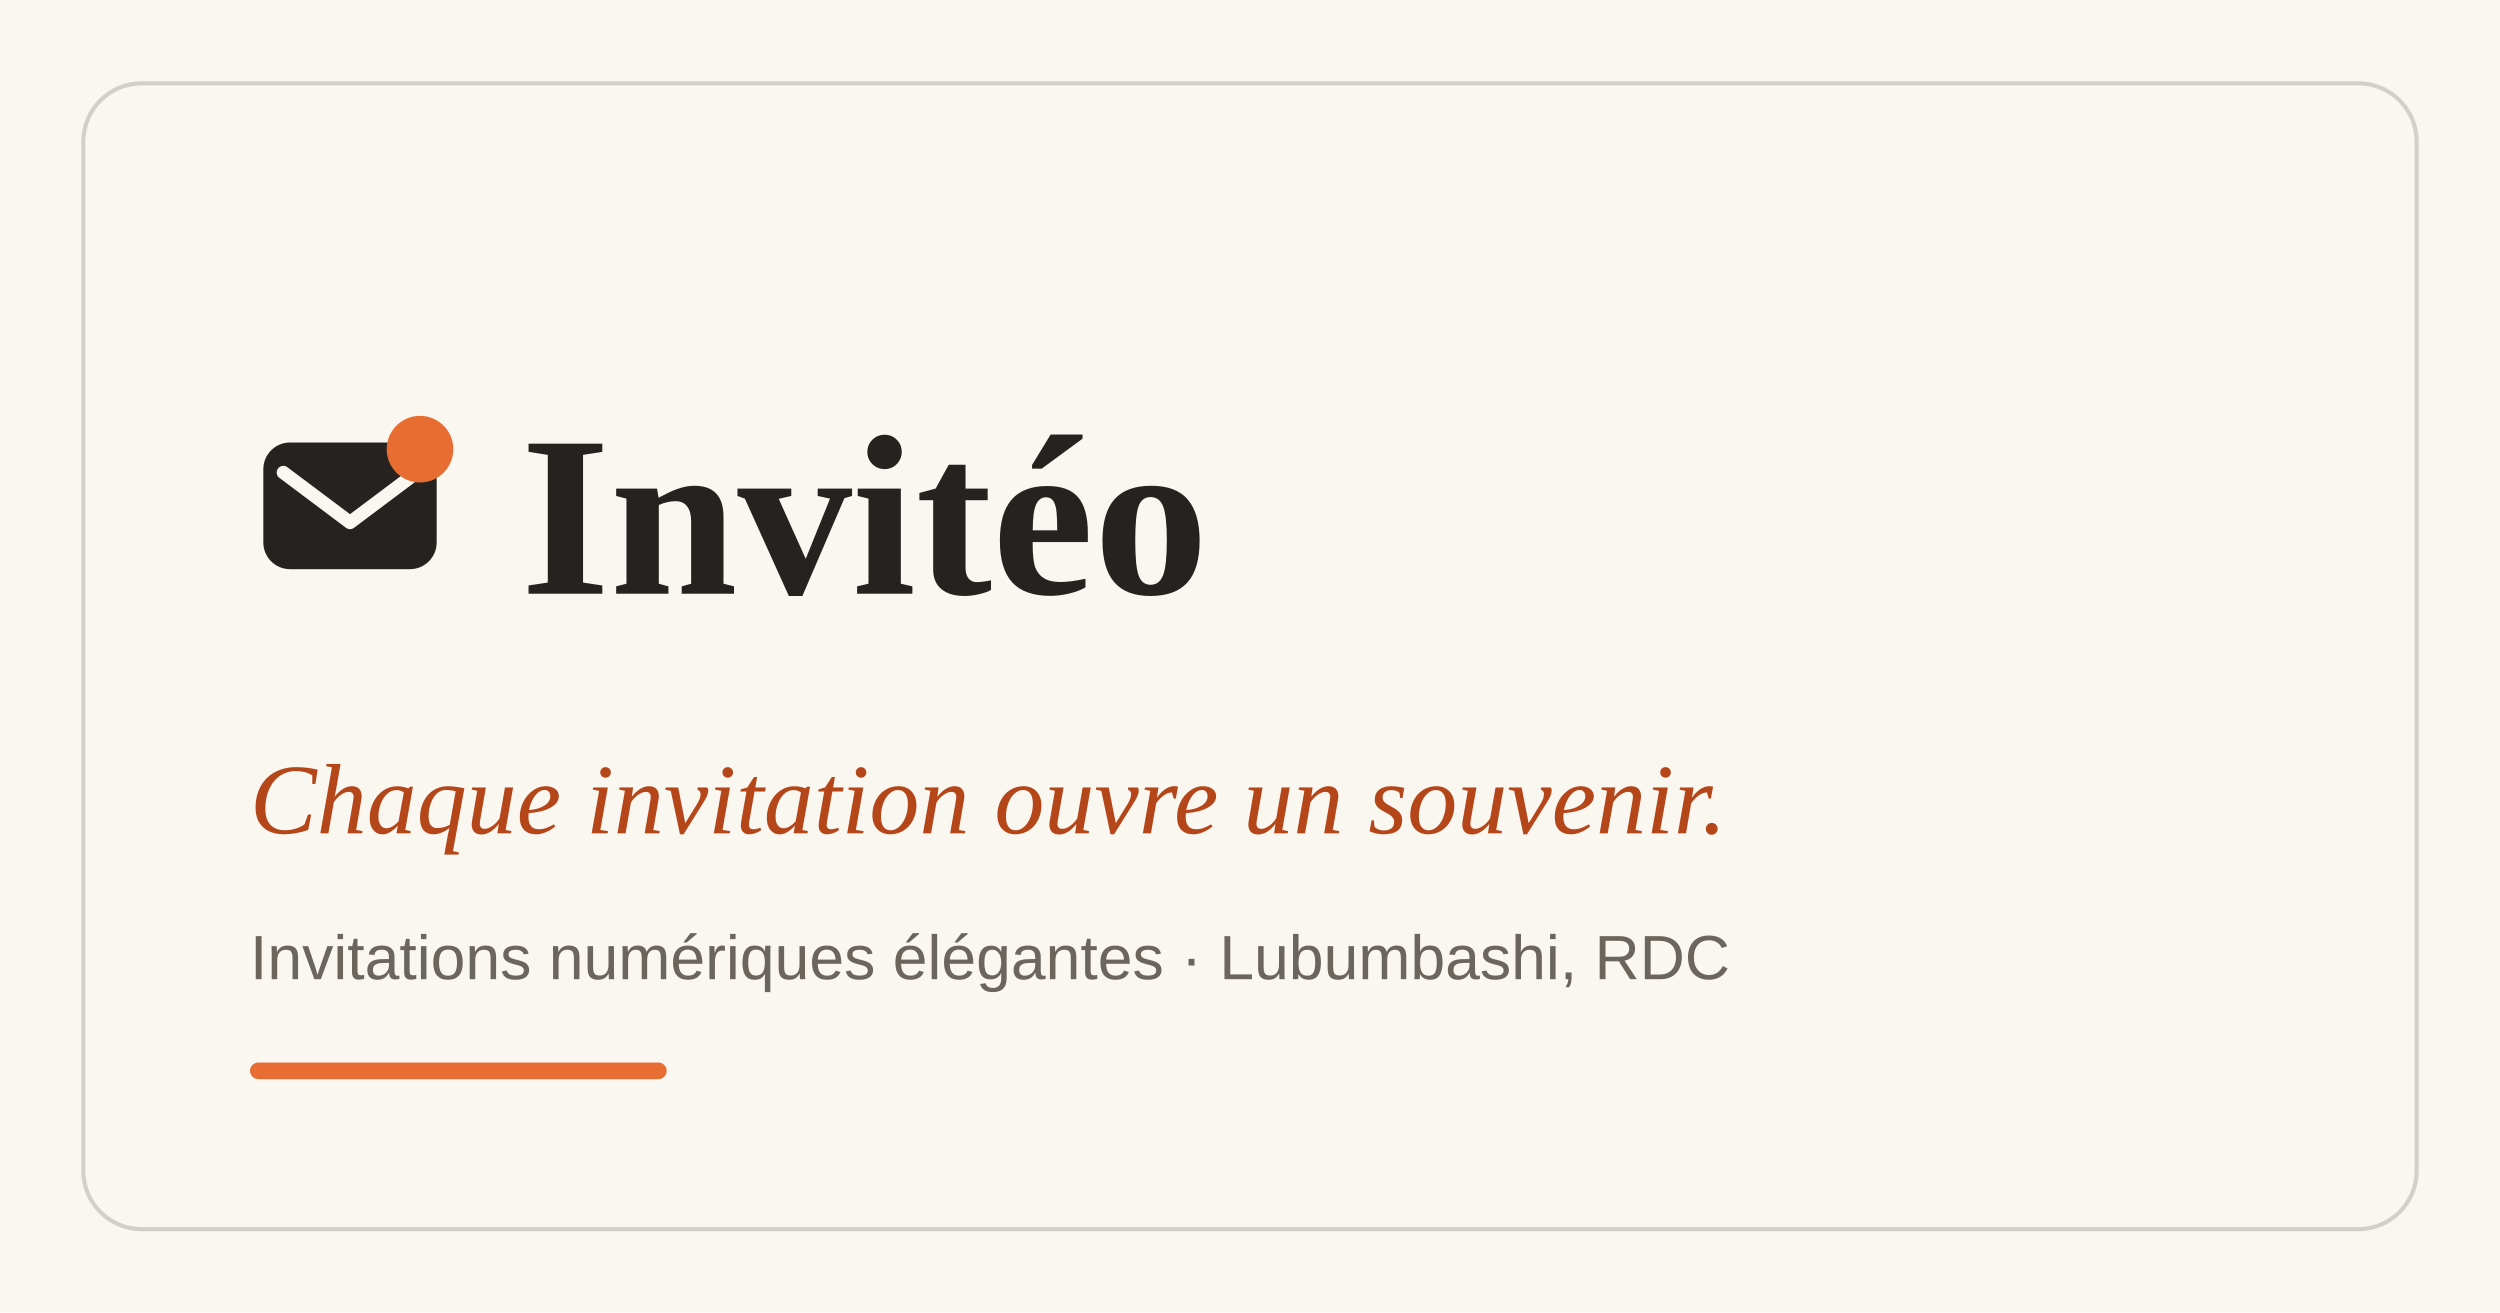
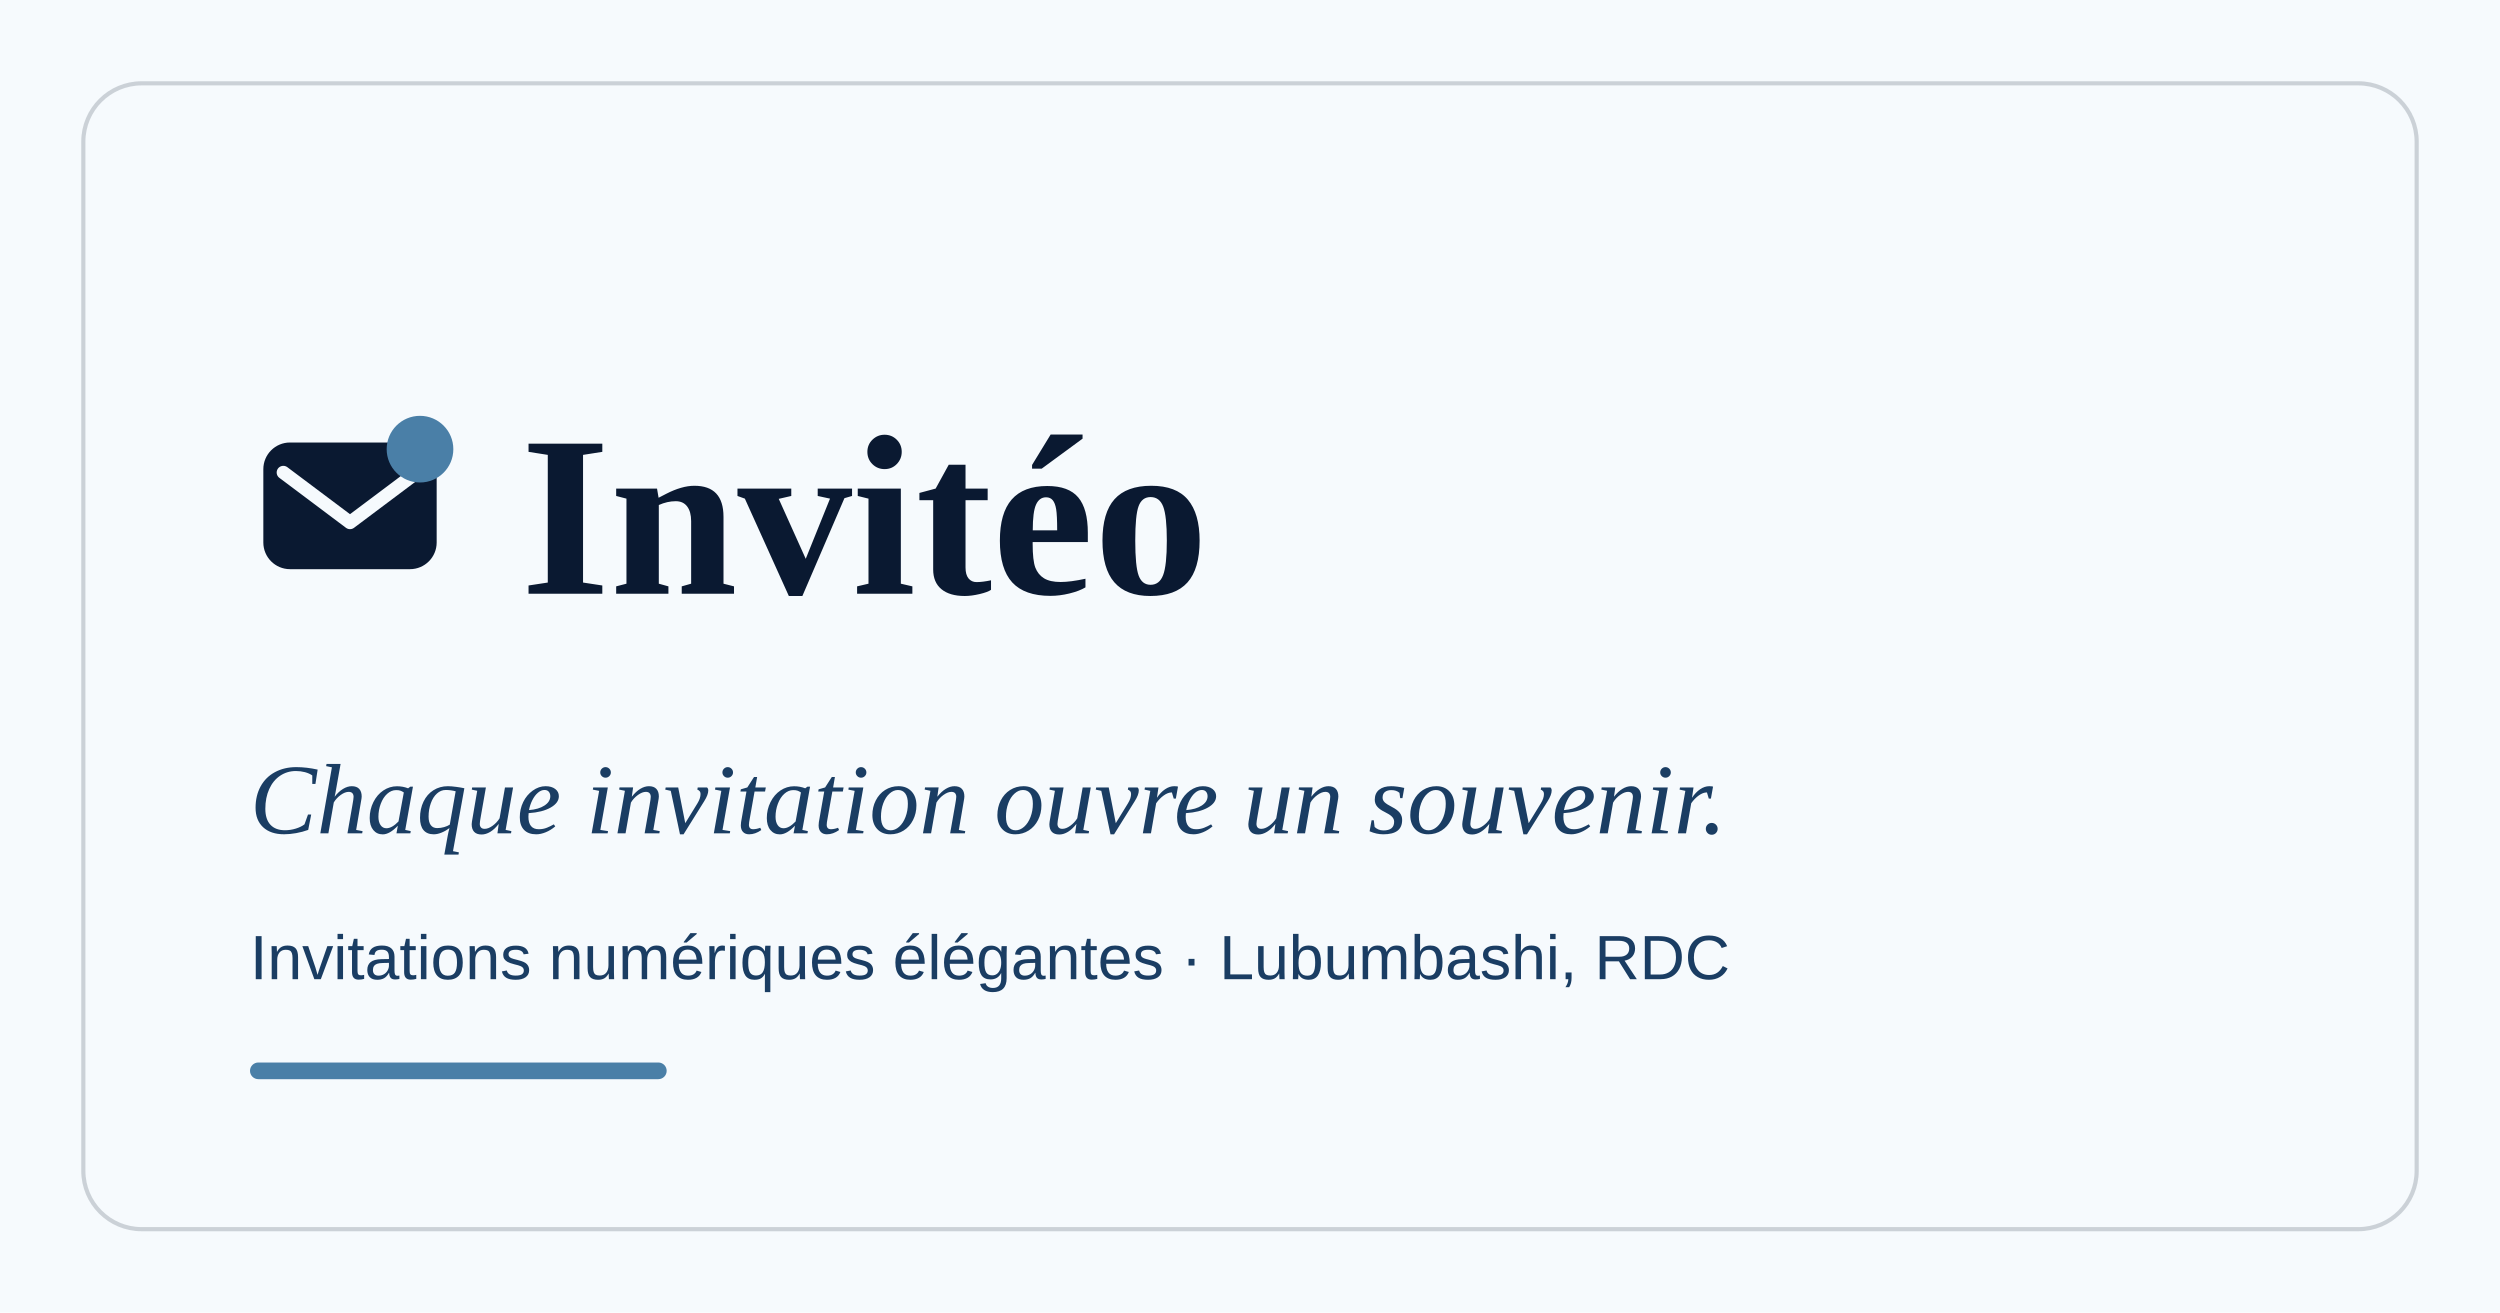
<svg xmlns="http://www.w3.org/2000/svg" viewBox="0 0 1200 630" width="1200" height="630">
-   <rect width="1200" height="630" fill="#FAF7F1" />
-   <rect x="40" y="40" width="1120" height="550" rx="28" fill="none" stroke="#25221F" stroke-opacity="0.18" stroke-width="2" />
+   <rect width="1200" height="630" fill="#F6FAFD" />
+   <rect x="40" y="40" width="1120" height="550" rx="28" fill="none" stroke="#0A1931" stroke-opacity="0.18" stroke-width="2" />
  <g transform="translate(120 190) scale(3.2)">
-     <rect x="2" y="7" width="26" height="19" rx="4" fill="#25221F" />
-     <path d="M5 11.5l10 7.5 10-7.5" fill="none" stroke="#FAF7F1" stroke-width="2" stroke-linecap="round" stroke-linejoin="round" />
-     <circle cx="25.5" cy="8" r="5" fill="#E86D32" />
+     <rect x="2" y="7" width="26" height="19" rx="4" fill="#0A1931" />
+     <path d="M5 11.5l10 7.5 10-7.5" fill="none" stroke="#F6FAFD" stroke-width="2" stroke-linecap="round" stroke-linejoin="round" />
+     <circle cx="25.5" cy="8" r="5" fill="#4A7FA7" />
  </g>
-   <text x="250" y="285" font-family="Georgia, 'Times New Roman', serif" font-size="110" font-weight="600" fill="#25221F">Invitéo</text>
-   <text x="120" y="400" font-family="Georgia, 'Times New Roman', serif" font-size="48" font-style="italic" fill="#B4461A">Chaque invitation ouvre un souvenir.</text>
-   <text x="120" y="470" font-family="Arial, Helvetica, sans-serif" font-size="30" fill="#6B655E">Invitations numériques élégantes · Lubumbashi, RDC</text>
-   <rect x="120" y="510" width="200" height="8" rx="4" fill="#E86D32" />
+   <text x="250" y="285" font-family="Georgia, 'Times New Roman', serif" font-size="110" font-weight="600" fill="#0A1931">Invitéo</text>
+   <text x="120" y="400" font-family="Georgia, 'Times New Roman', serif" font-size="48" font-style="italic" fill="#1A3D63">Chaque invitation ouvre un souvenir.</text>
+   <text x="120" y="470" font-family="Arial, Helvetica, sans-serif" font-size="30" fill="#1A3D63">Invitations numériques élégantes · Lubumbashi, RDC</text>
+   <rect x="120" y="510" width="200" height="8" rx="4" fill="#4A7FA7" />
</svg>
